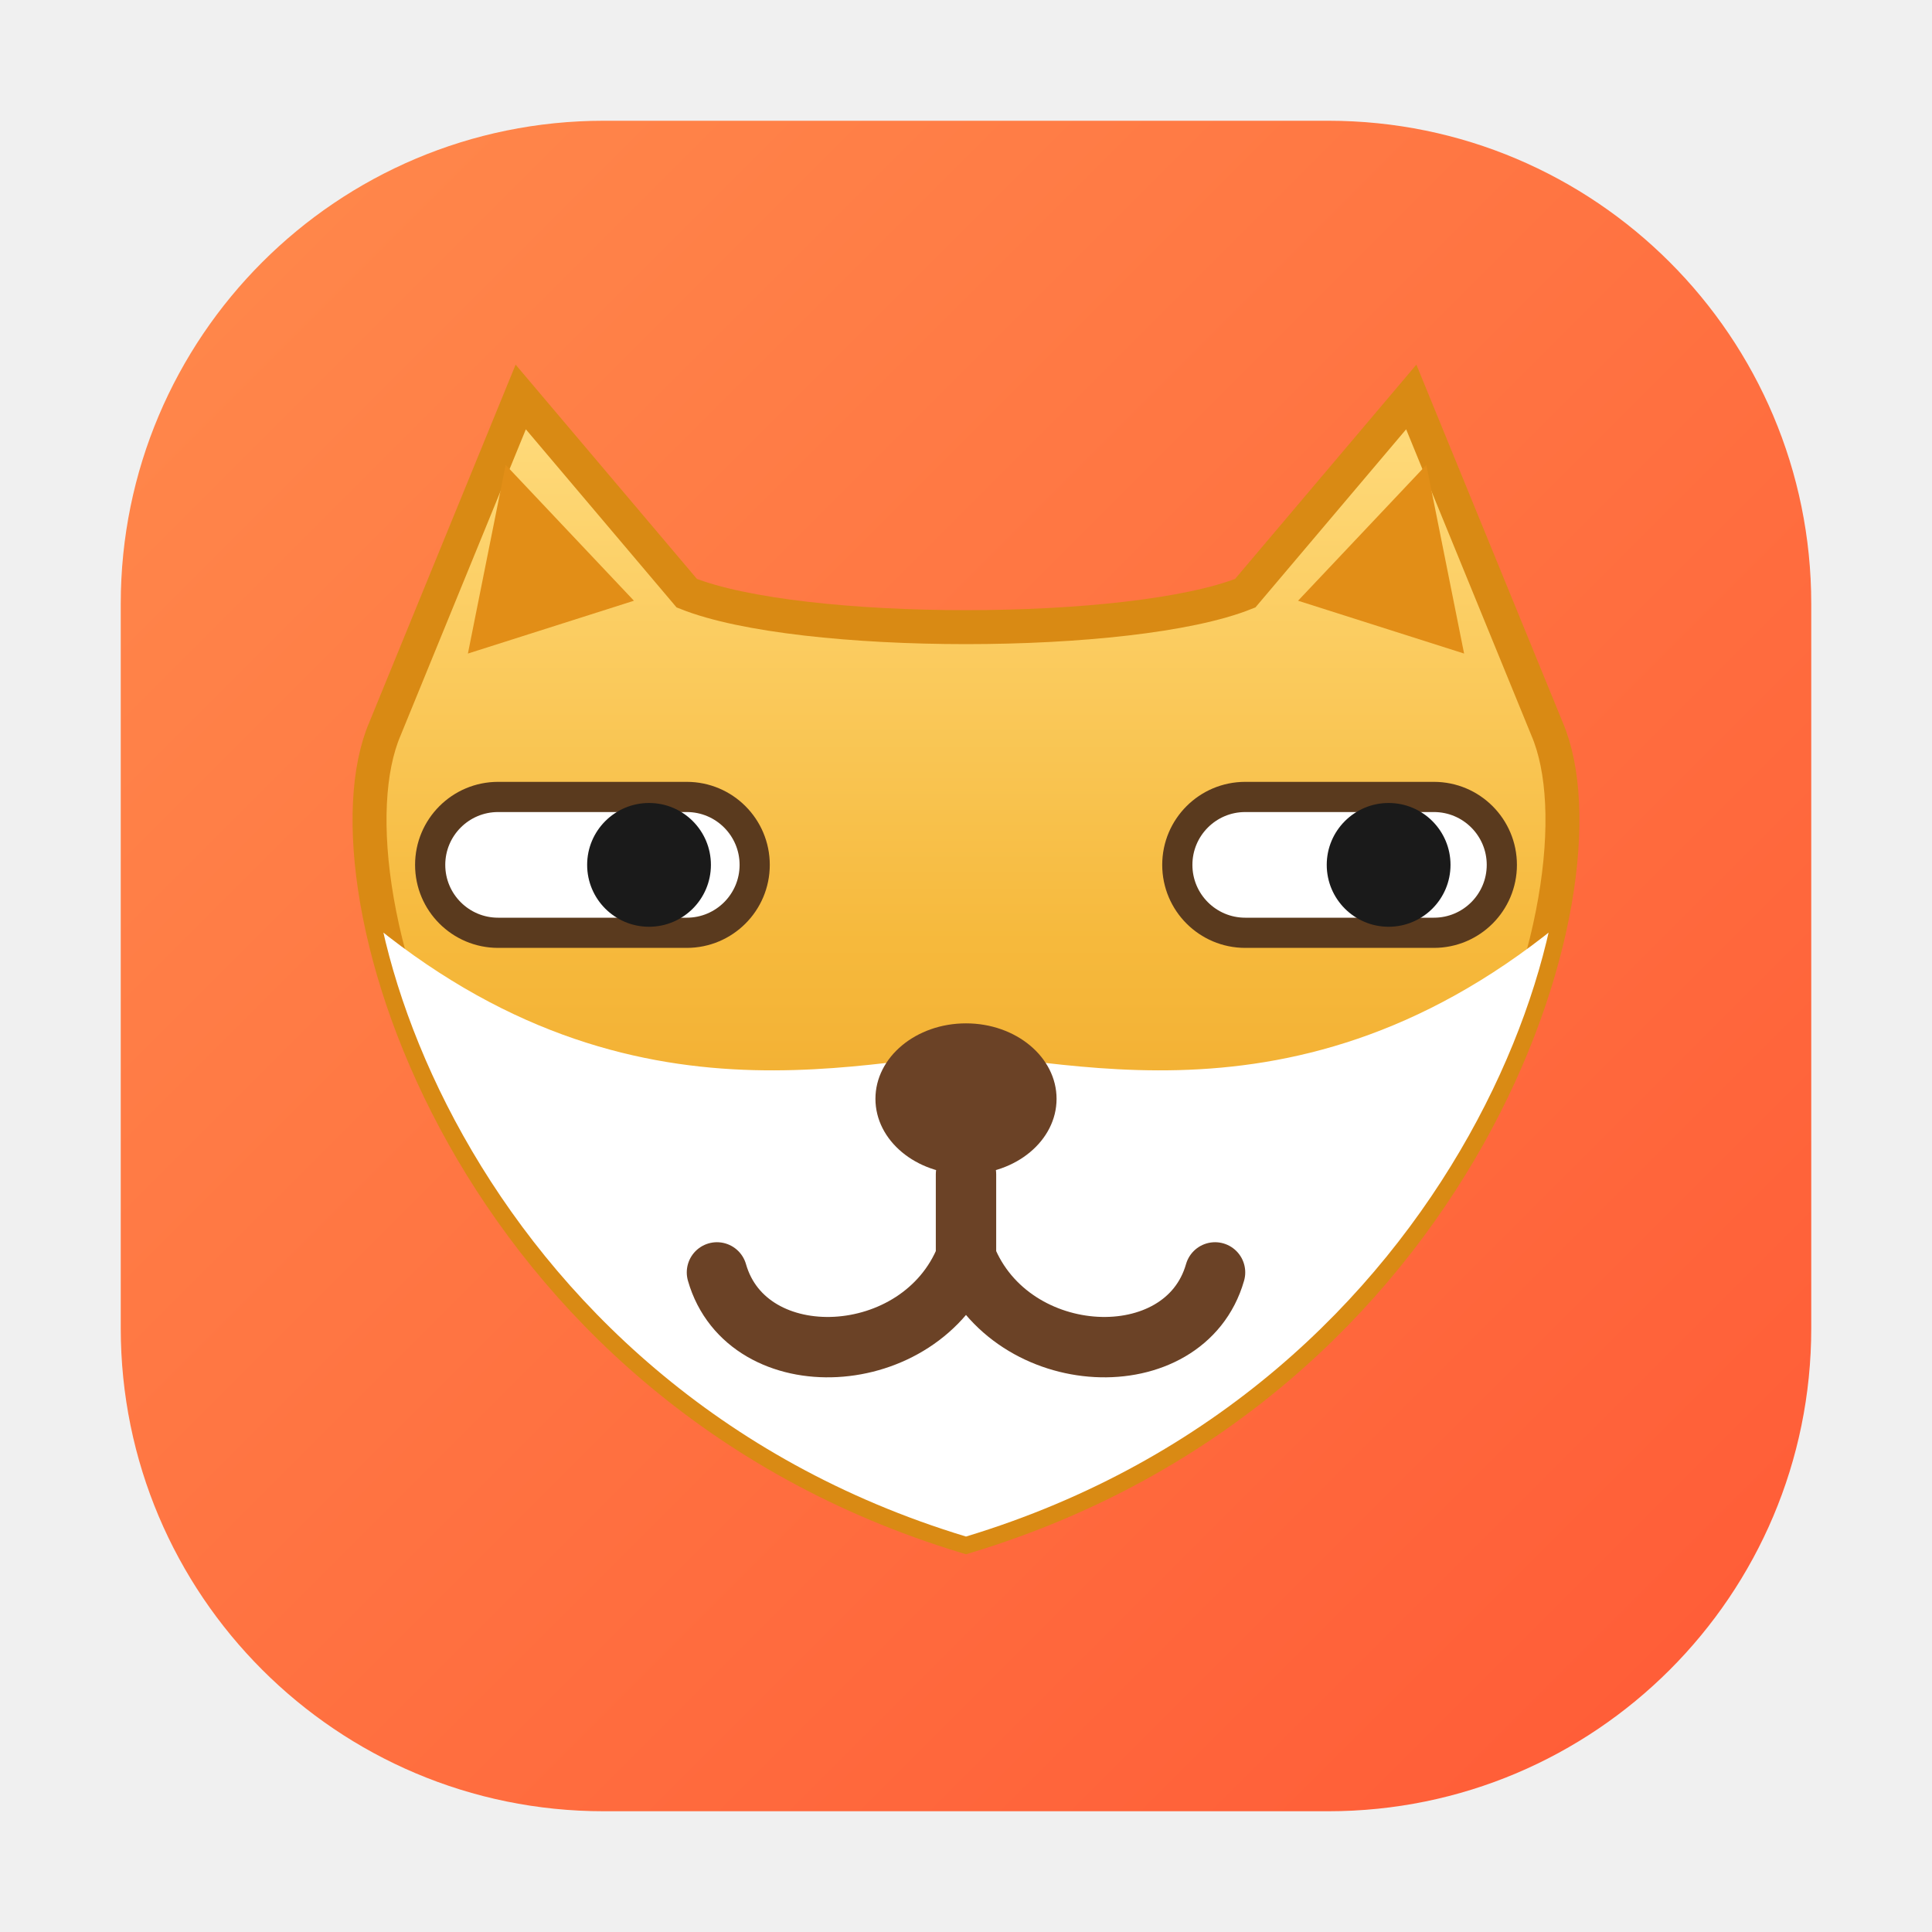
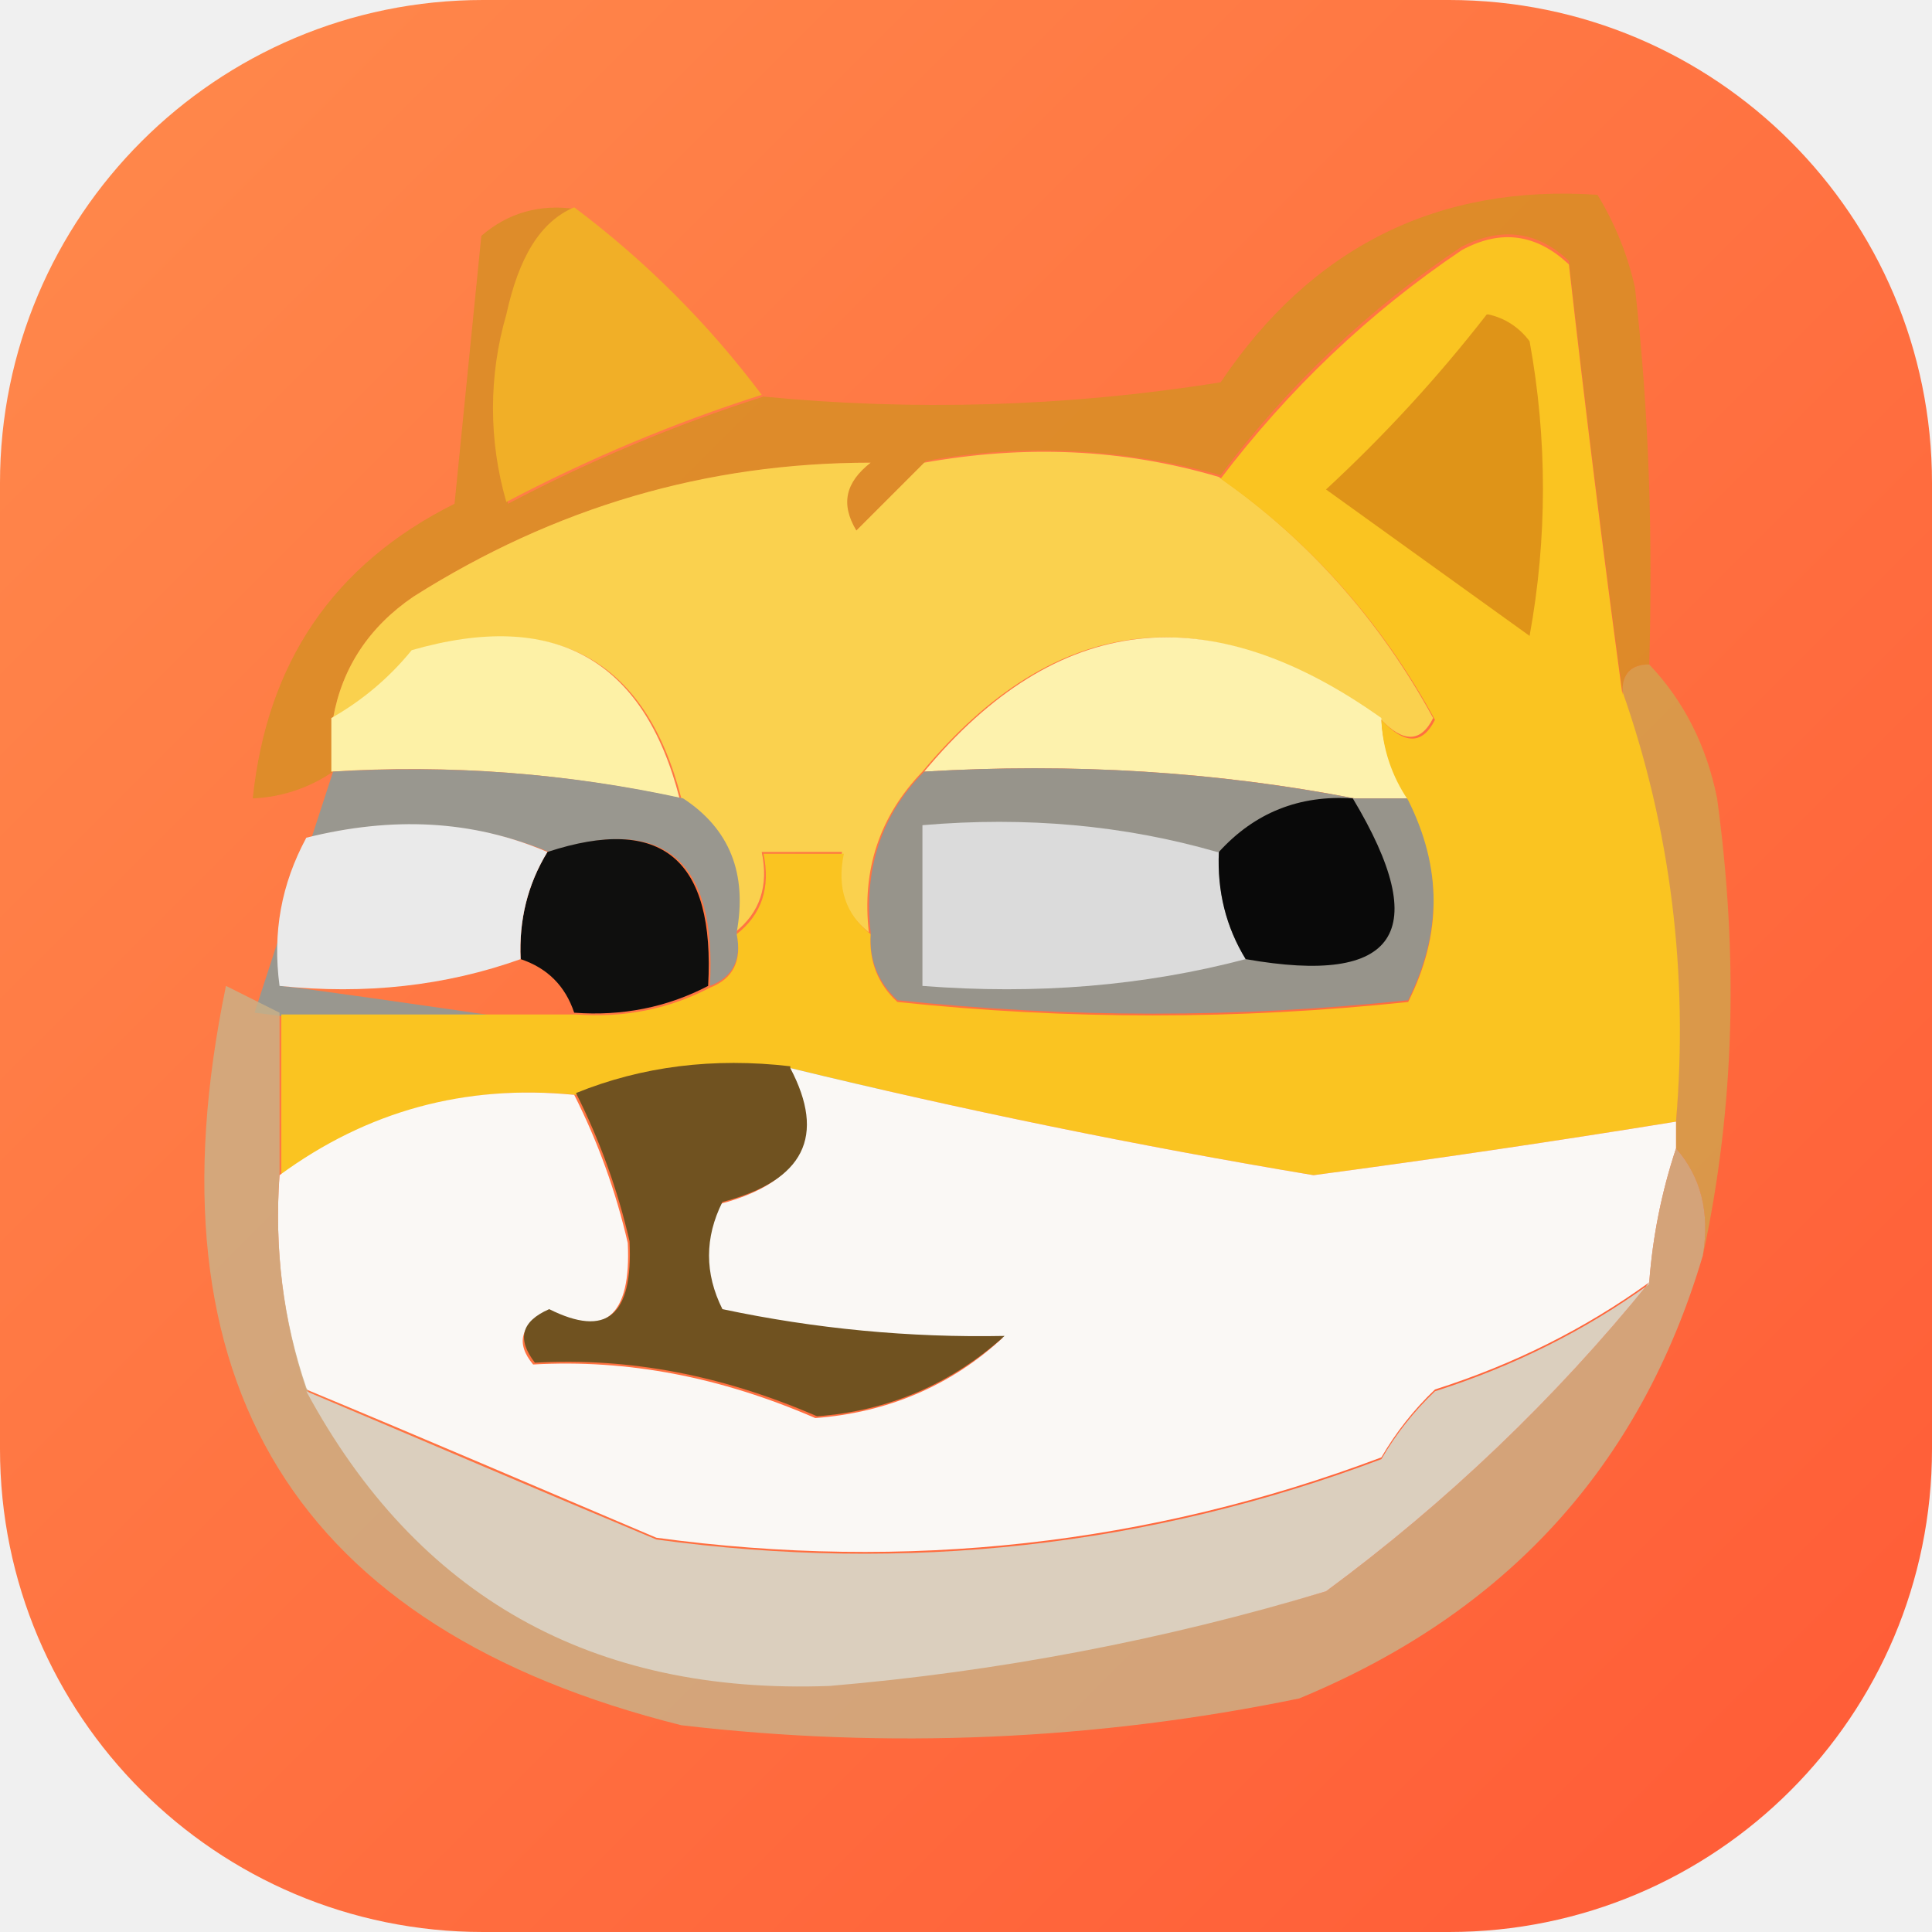
- <svg xmlns="http://www.w3.org/2000/svg" viewBox="0 0 32 32" width="32" height="32" role="img" aria-label="ForkPanel">
+ <svg xmlns="http://www.w3.org/2000/svg" viewBox="0 0 256 256" width="256" height="256">
  <defs>
    <linearGradient id="fp-bg" x1="0" y1="0" x2="1" y2="1">
      <stop offset="0" stop-color="#ff8a4c" />
      <stop offset="1" stop-color="#ff5a36" />
    </linearGradient>
-     <linearGradient id="fp-fur" x1="0" y1="0" x2="0" y2="1">
-       <stop offset="0" stop-color="#FFDC7E" />
-       <stop offset=".48" stop-color="#F6B93C" />
-       <stop offset="1" stop-color="#E8971B" />
-     </linearGradient>
-     <clipPath id="fp-head">
-       <path d="M4.3 8.9 6.1 4.5 8.3 7.1C9.8 7.7 14.2 7.7 15.7 7.1L17.9 4.5 19.7 8.9C20.6 11 18.6 17.6 12 19.6 5.4 17.6 3.4 11 4.3 8.9Z" />
-     </clipPath>
  </defs>
-   <rect x="2" y="2" width="28" height="28" rx="8" fill="url(#fp-bg)" />
-   <g transform="translate(1 0.95) scale(1.25)">
-     <path d="M4.3 8.9 6.1 4.5 8.3 7.1C9.8 7.7 14.2 7.7 15.7 7.1L17.9 4.5 19.7 8.9C20.6 11 18.6 17.6 12 19.6 5.4 17.6 3.4 11 4.3 8.9Z" fill="url(#fp-fur)" stroke="#D98A14" stroke-width=".45" />
-     <g clip-path="url(#fp-head)">
-       <path d="M2.8 10.2C6.5 14.3 10 13.4 12 13.2 14 13.4 17.5 14.3 21.2 10.2L21.2 22H2.8Z" fill="#fff" />
-       <path d="M5.9 5.4 7.6 7.2 5.4 7.9Z" fill="#E28E17" />
-       <path d="M18.1 5.4 16.4 7.2 18.6 7.9Z" fill="#E28E17" />
-     </g>
-     <rect x="4.9" y="9.8" width="4.3" height="1.8" rx=".9" fill="#fff" stroke="#5A3A1E" stroke-width=".4" />
-     <circle cx="7.8" cy="10.7" r=".82" fill="#1A1A1A" />
-     <rect x="14.8" y="9.8" width="4.3" height="1.8" rx=".9" fill="#fff" stroke="#5A3A1E" stroke-width=".4" />
-     <circle cx="17.6" cy="10.7" r=".82" fill="#1A1A1A" />
-     <ellipse cx="12" cy="13.8" rx="1.2" ry="1" fill="#6B4226" />
-     <path d="M12 14.8v1.1M12 15.9c-.6 1.5-2.9 1.6-3.3.2M12 15.9c.6 1.5 2.9 1.6 3.3.2" fill="none" stroke="#6B4226" stroke-width=".8" stroke-linecap="round" />
+   <rect width="256" height="256" rx="64" fill="url(#fp-bg)" />
+   <g transform="translate(17.401 13.745) scale(0.236626)" stroke="none">
+     <path d="M850 314c-10 0-15 5-15 15a11062 11062 0 0 1-30-241c-18-17-38-19-60-8a548 548 0 0 0-135 128c-54-15-110-18-165-8L406 239c-9-14-7-27 8-38-91 0-177 25-256 75-25 17-40 40-45 68v30a86 86 0 0 1-45 15c8-76 45-131 113-165l15-150c15-13 33-18 53-15-18 8-31 28-38 60a188 188 0 0 0 0 105 883 883 0 0 1 143-60c83 8 168 6 256-8 51-76 122-111 211-105A171 171 0 0 1 842 103c8 70 10 140 8 211z" fill="#D88E25" opacity=".859" />
+     <path d="M248 58a524 524 0 0 1 105 105 883 883 0 0 0-143 60 188 188 0 0 1 0-105c7-32 19-52 38-60z" fill="#F1AF27" />
+     <path d="M609 209c50 35 90 80 120 135-7 14-17 14-30 0-97-69-182-59-256 30-24 25-34 55-30 90-14-11-19-26-15-45h-45c4 19-1 34-15 45 6-33-4-58-30-75-20-78-70-105-150-83a158 158 0 0 1-45 38c5-28 20-51 45-68 79-50 164-75 256-75-14 11-17 23-8 38l38-38c56-10 111-8 165 8z" fill="#FAD14E" />
+     <path d="M308 389a704 704 0 0 0-196-15v-30a158 158 0 0 0 45-38c80-23 130 5 150 83z" fill="#FDF1A6" />
+     <path d="M700 344a86 86 0 0 0 15 45h-30c-77-15-158-20-241-15 74-89 159-99 256-30z" fill="#FDF2AD" />
+     <path d="M113 374c67-4 132 1 196 15 26 17 36 42 30 75 3 15-2 25-15 30 4-71-26-96-90-75-42-17-87-20-135-8-14 26-19 53-15 83 48 5 930 135-15 15 5 25 15 30 30h-165l-30-15c-21-39-16-75 15-105a86 86 0 0 0 45-15z" fill="#99978F" />
+     <path d="M323 494c-23 12-48 17-75 15-5-15-15-25-30-30-1-22 4-42 15-60 64-21 94 4 90 75z" fill="#0F0F0E" />
+     <path d="M233 419c-11 18-16 38-15 60-42 15-87 20-135 15-4-30 1-57 15-83 48-12 93-10 135 8z" fill="#EAEAEA" />
+     <path d="M850 314c19 20 32 45 38 75 12 88 10 173-8 256 4-24-1-44-15-60v-15c6-83-4-163-30-241 0-10 5-15 15-15z" fill="#D3A14C" opacity=".837" />
+     <path d="M444 374c83-5 163 0 241 15h30c19 38 19 75 0 113a1361 1361 0 0 1-286 0c-11-10-16-23-15-38-4-35 6-66 30-90z" fill="#97948B" />
+     <path d="M609 419c-1 22 4 42 15 60-57 15-117 20-181 15v-90c58-5 113 0 165 15z" fill="#DBDBDB" />
+     <path d="M684 389c45 75 25 105-60 90-11-18-16-38-15-60 20-22 45-32 75-30z" fill="#090909" />
+     <path d="M835 329c27 77 37 158 30 241a7245 7245 0 0 1-203 30 4106 4106 0 0 1-293-60c-43-5-84 0-120 15-61-6-116 9-165 45v-90h165c27 2 52-3 75-15 13-5 18-15 15-30 14-11 19-26 15-45h45c-4 19 1 34 15 45-1 15 4 28 15 38a1361 1361 0 0 0 286 0c19-38 19-75 0-113a86 86 0 0 1-15-45c13 14 23 14 30 0-30-55-70-100-120-135 38-50 83-93 135-128 22-12 42-9 60 8a11062 11062 0 0 0 30 241z" fill="#FAC421" />
+     <path d="M760 118c9 2 17 7 23 15a459 459 0 0 1 0 165L669 216a810 810 0 0 0 90-98z" fill="#DF9418" />
+     <path d="M369 540a4106 4106 0 0 0 293 60 7245 7245 0 0 0 203-30v15a311 311 0 0 0-15 75c-36 26-76 46-120 60a171 171 0 0 0-30 38c-130 49-266 64-406 45-66-28-131-56-196-83-13-38-18-79-15-120 49-36 104-51 165-45a366 366 0 0 1 30 83c2 41-13 54-45 38-15 8-18 18-8 30 53-3 105 7 158 30 40-3 76-18 105-45a694 694 0 0 1-158-15c-10-20-10-40 0-60 45-12 58-37 38-75z" fill="#FAF8F5" />
+     <path d="M369 540c20 38 8 63-38 75-10 20-10 40 0 60a694 694 0 0 0 158 15c-30 27-65 42-105 45-53-23-105-33-158-30-10-13-8-23 8-30 32 16 47 4 45-38a366 366 0 0 0-30-83c37-15 77-20 120-15z" fill="#705220" />
+     <path d="M53 494l30 15v90c-3 42 2 82 15 120 62 115 160 170 293 165A1363 1363 0 0 0 669 833a984 984 0 0 0 181-173 311 311 0 0 1 15-75c14 16 19 36 15 60-35 118-110 200-226 248a1086 1086 0 0 1-346 15C92 854 7 716 53 494z" fill="#CAB288" opacity=".809" />
+     <path d="M850 660a984 984 0 0 1-181 173A1363 1363 0 0 1 391 886c-133 5-231-50-293-165 64 27 129 55 196 83 140 19 276 4 406-45a171 171 0 0 1 30-38c44-14 84-34 120-60z" fill="#DBCFBE" />
  </g>
</svg>
